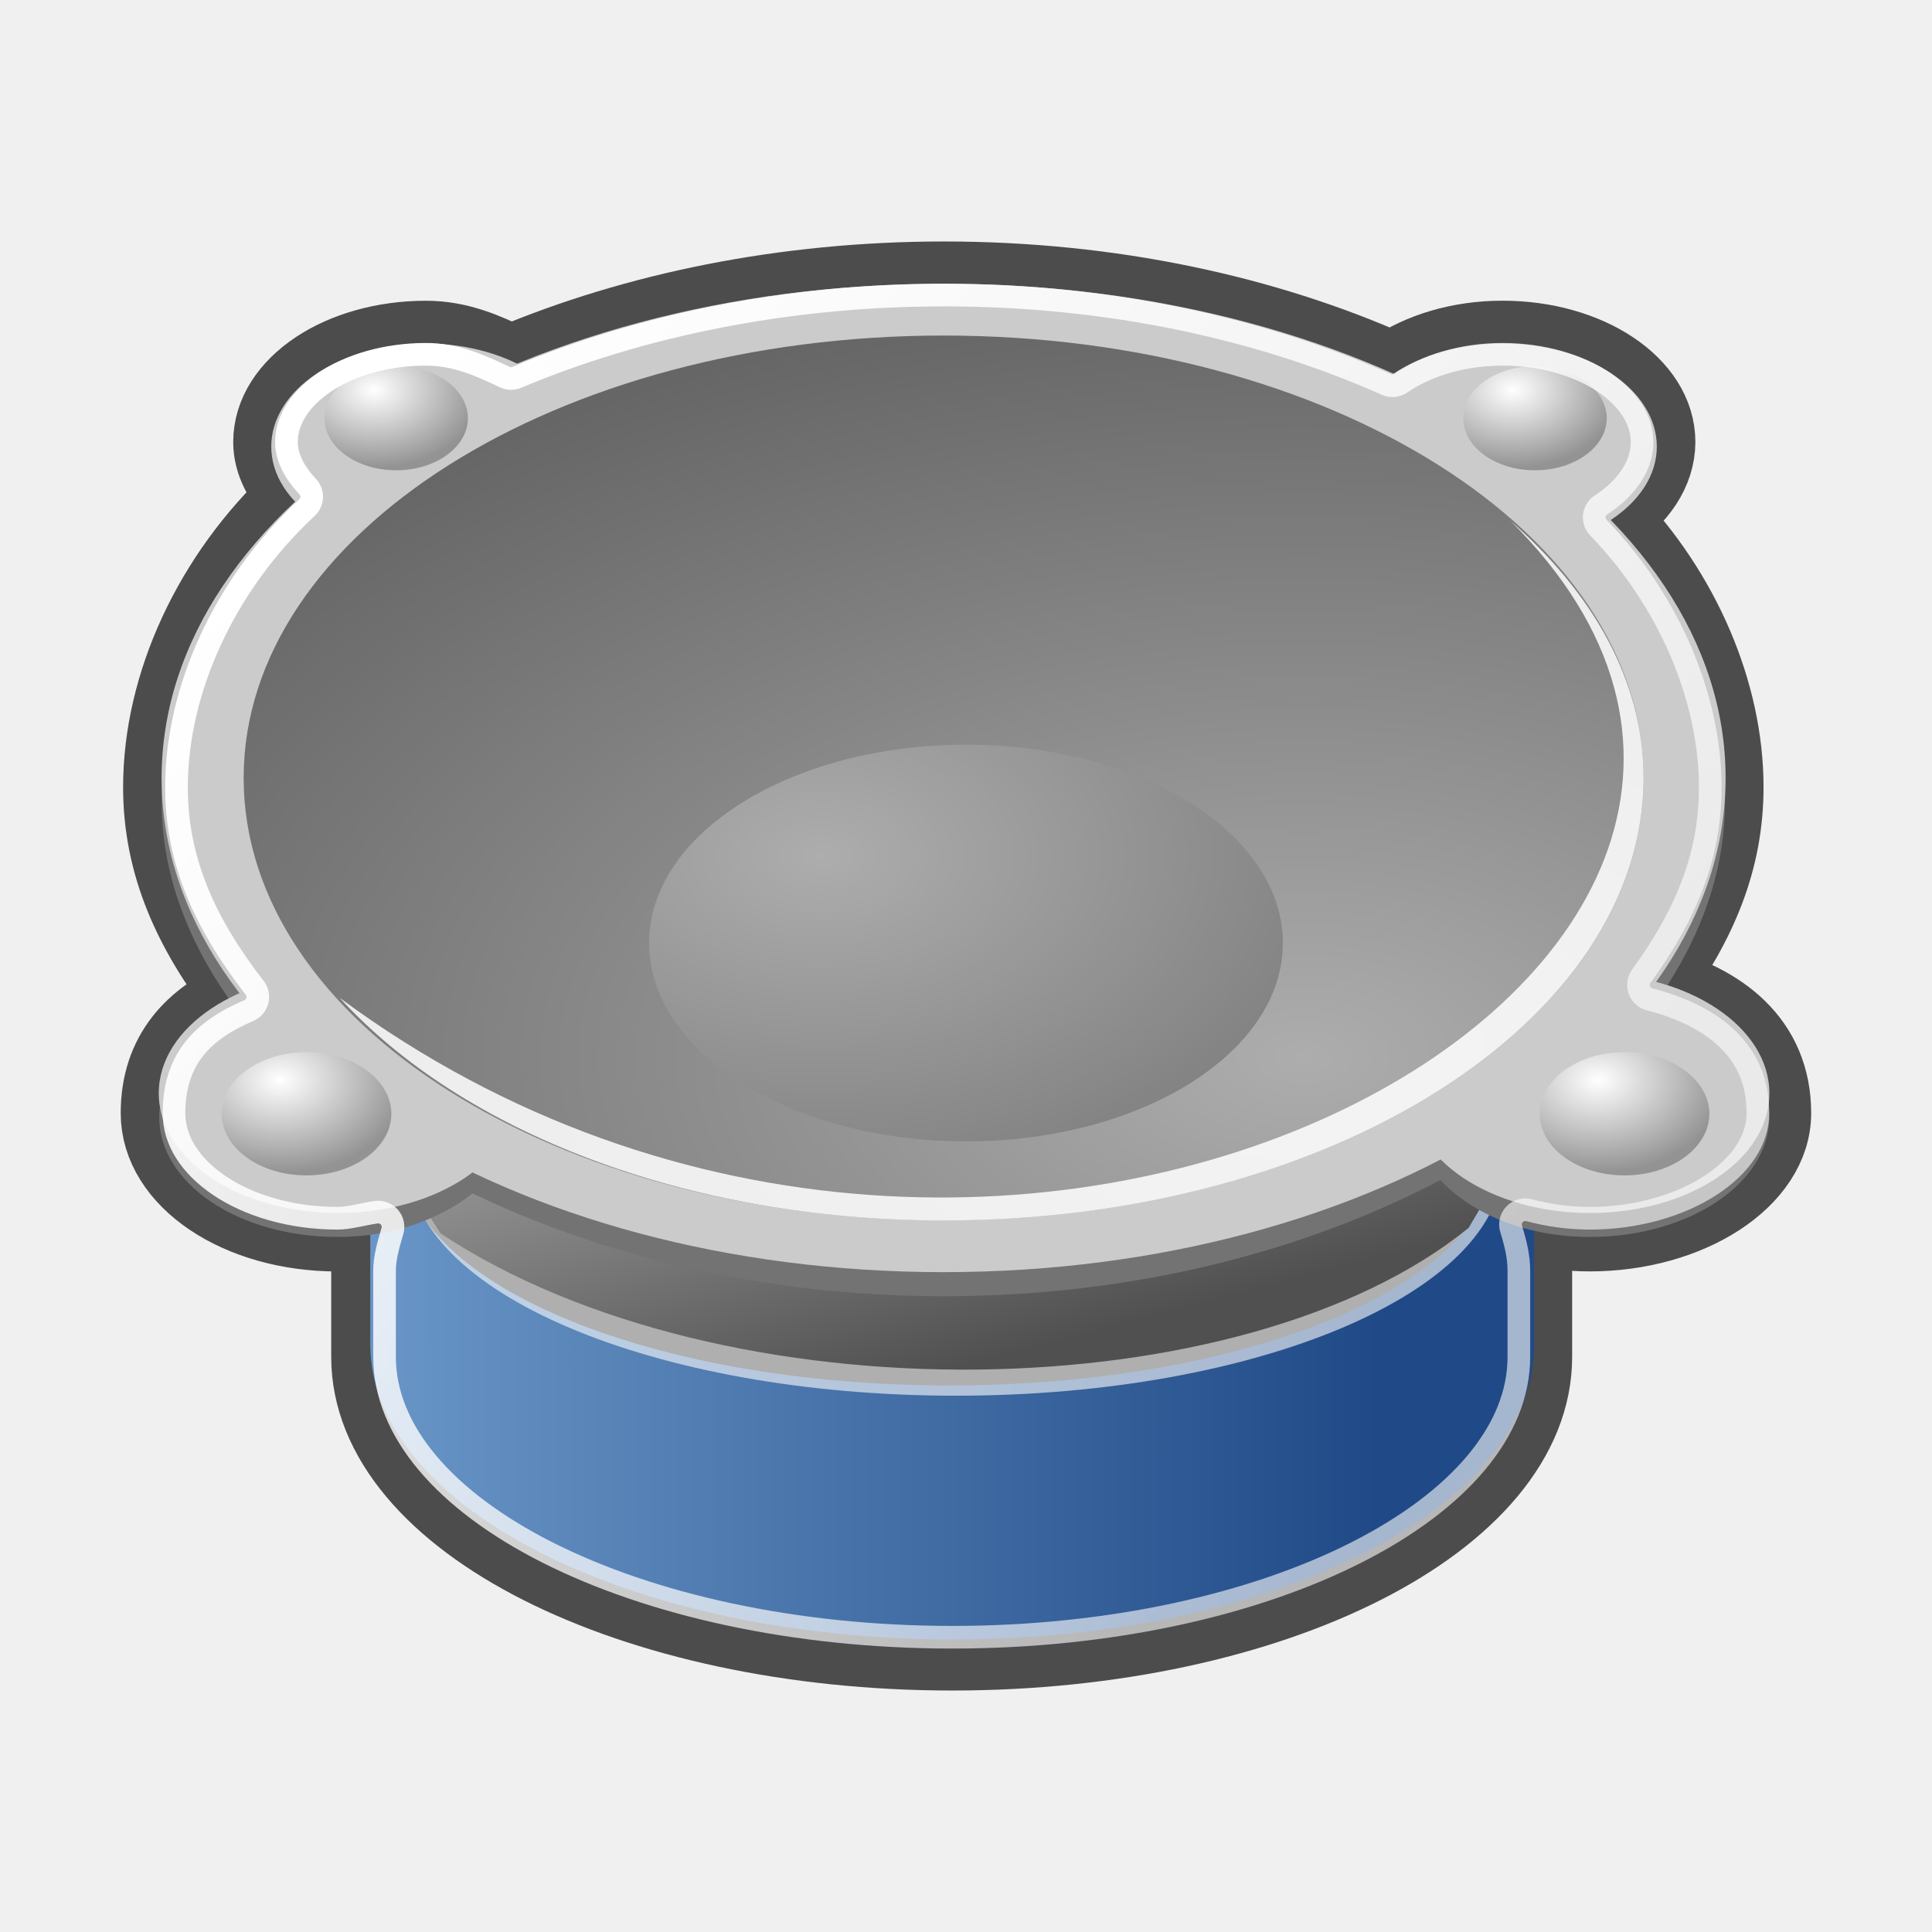
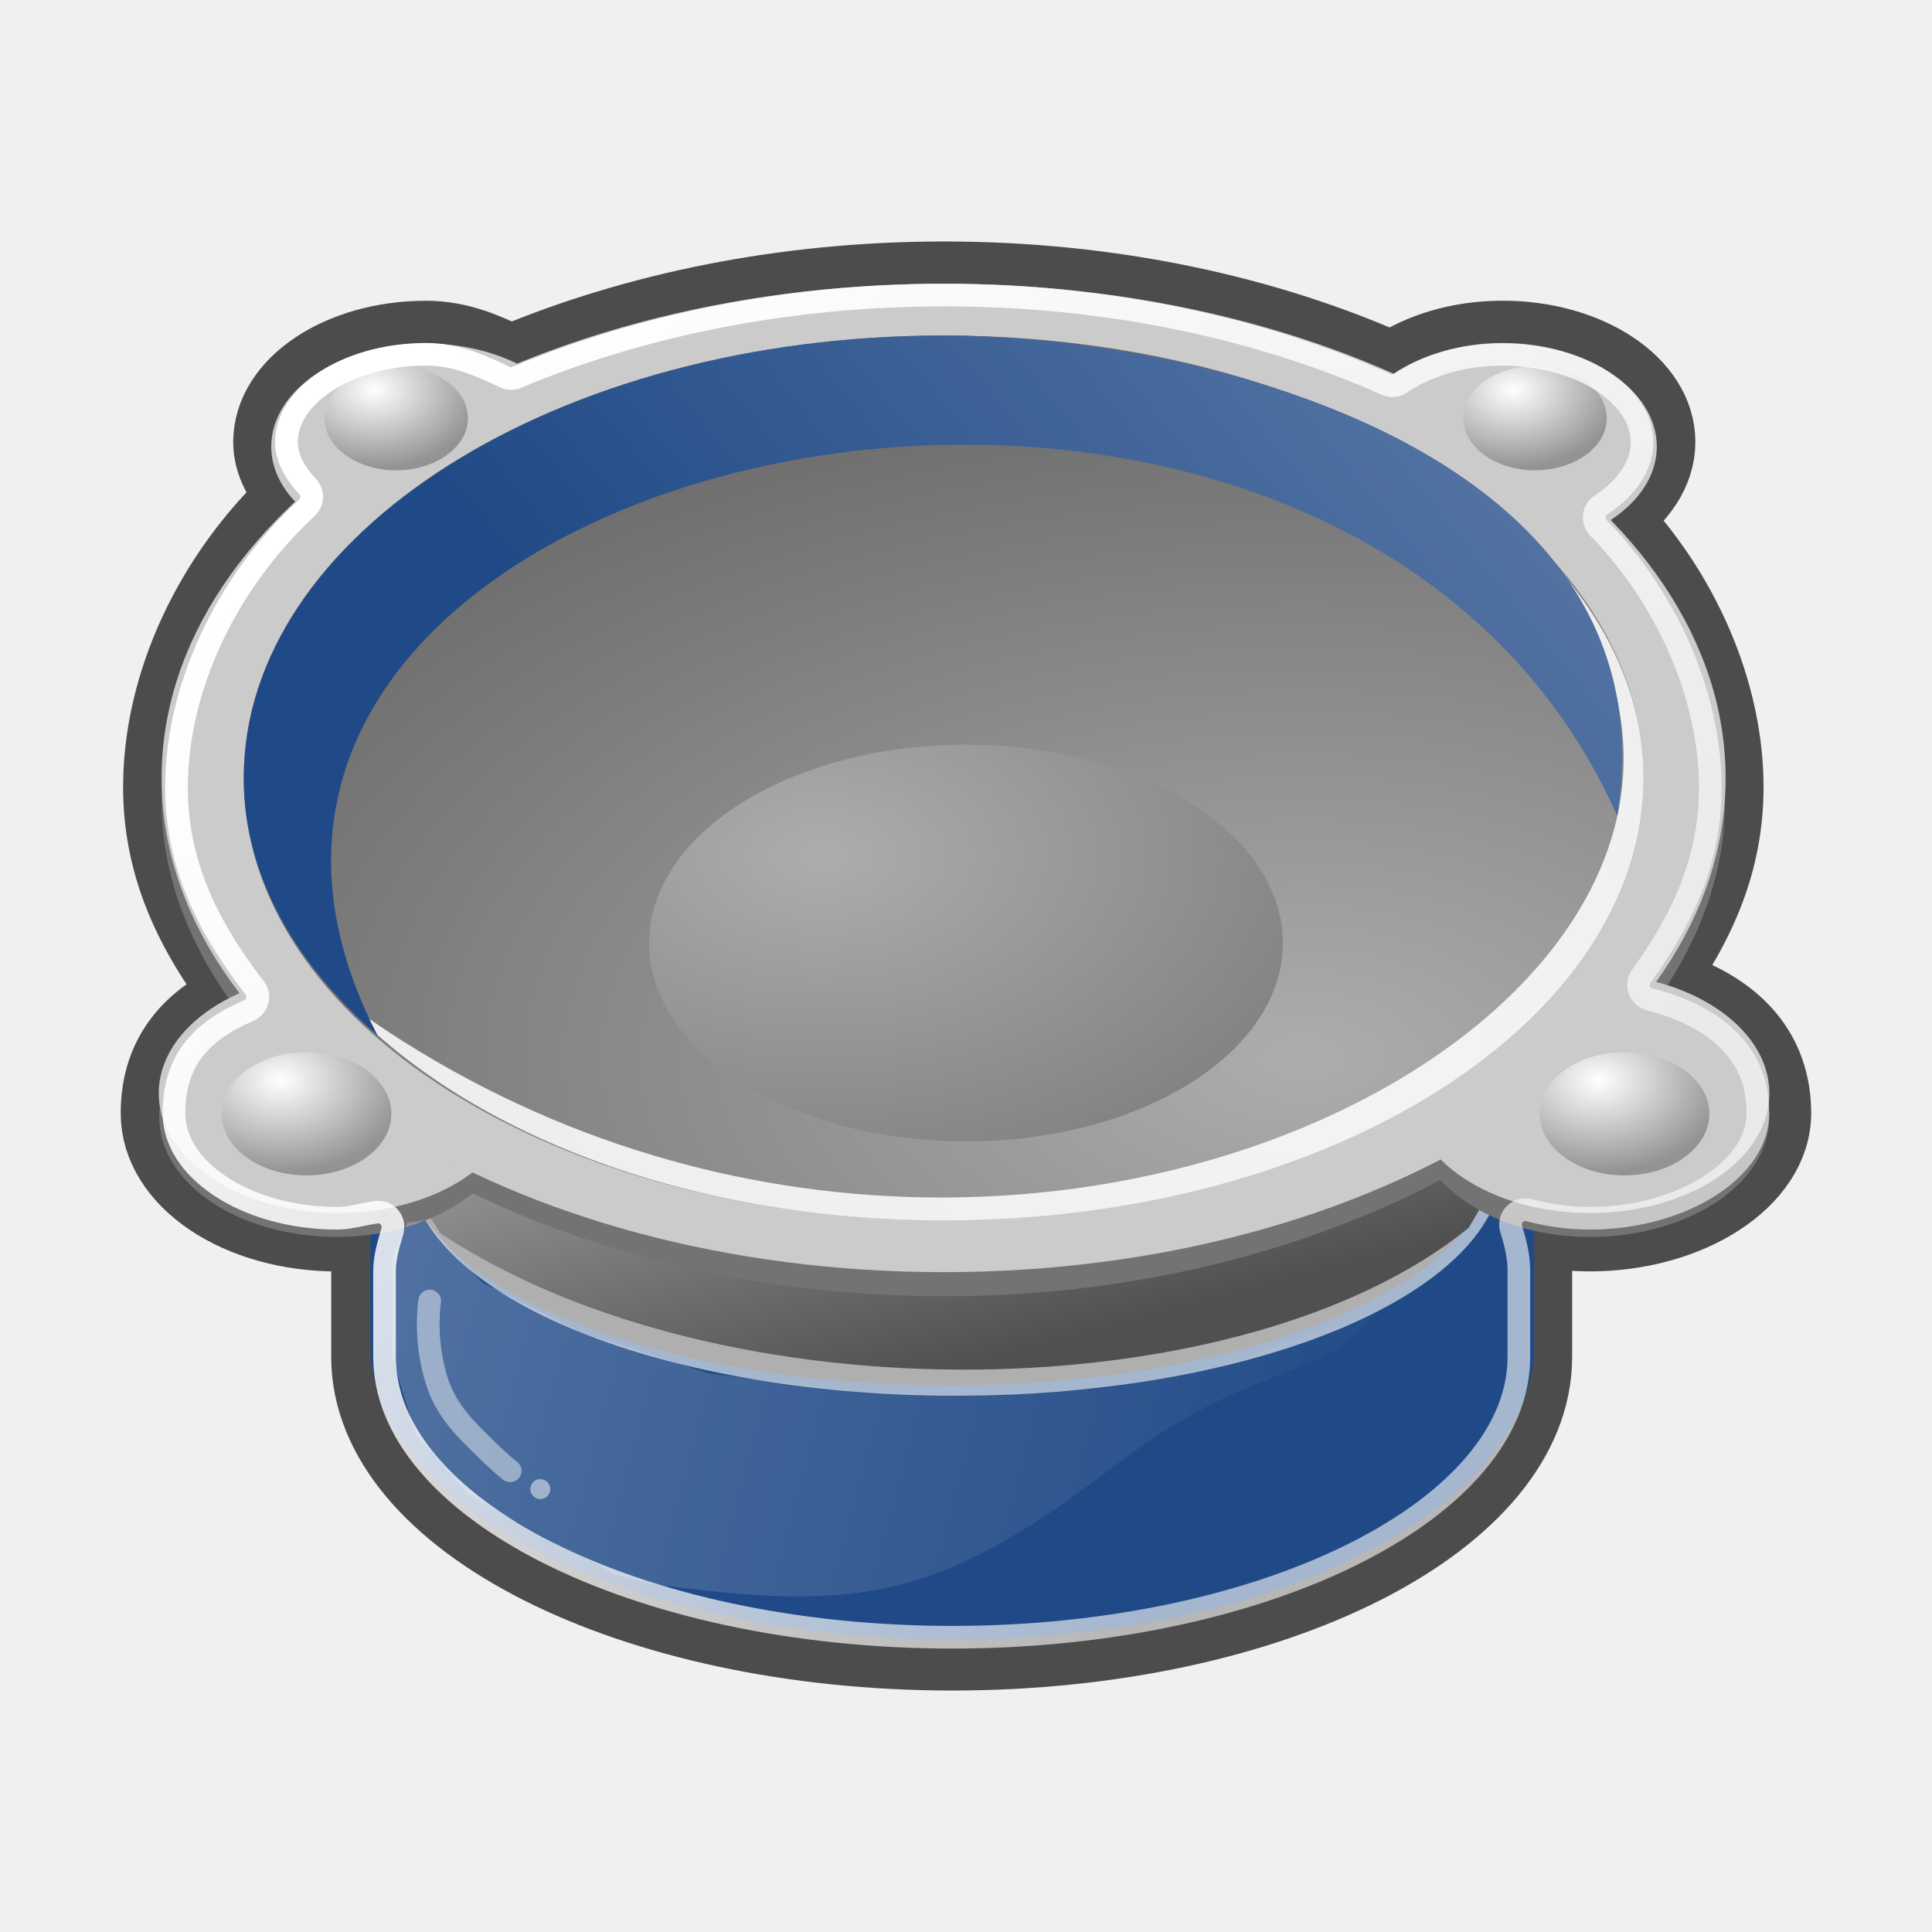
<svg xmlns="http://www.w3.org/2000/svg" xmlns:xlink="http://www.w3.org/1999/xlink" width="128" height="128" viewBox="0 0 33.867 33.867" version="1.1" id="svg1">
  <defs id="defs1">
+     <linearGradient id="linearGradient11">
+       <stop style="stop-color:#ffffff;stop-opacity:0.66;" offset="0" id="stop11" />
+       <stop style="stop-color:#ffffff;stop-opacity:0;" offset="1" id="stop12" />
+     </linearGradient>
+     <linearGradient id="linearGradient3">
+       <stop style="stop-color:#ffffff;stop-opacity:1;" offset="0" id="stop5" />
+       <stop style="stop-color:#ffffff;stop-opacity:0;" offset="1" id="stop8" />
+     </linearGradient>
    <linearGradient id="linearGradient7">
      <stop style="stop-color:#adadad;stop-opacity:1;" offset="0" id="stop6" />
      <stop style="stop-color:#666666;stop-opacity:1;" offset="1" id="stop7" />
    </linearGradient>
    <linearGradient id="linearGradient4">
      <stop style="stop-color:#729fcf;stop-opacity:1" offset="0" id="stop3" />
      <stop style="stop-color:#204a87;stop-opacity:1" offset="1" id="stop4" />
    </linearGradient>
    <linearGradient id="linearGradient1">
      <stop style="stop-color:#ffffff;stop-opacity:1;" offset="0" id="stop1" />
      <stop style="stop-color:#ffffff;stop-opacity:0.598;" offset="1" id="stop2" />
    </linearGradient>
    <linearGradient xlink:href="#linearGradient2497" id="linearGradient2503" gradientTransform="matrix(0.7198624,0,0,0.6257967,0.732351,4.044448)" x1="11.562" y1="8.081" x2="30.75" y2="53.659" gradientUnits="userSpaceOnUse" />
    <linearGradient id="linearGradient2497">
      <stop style="stop-color:#ffffff;stop-opacity:0.608;" offset="0" id="stop2499" />
      <stop style="stop-color:#ffffff;stop-opacity:0;" offset="1" id="stop2501" />
    </linearGradient>
    <radialGradient xlink:href="#linearGradient19474" id="radialGradient19496" gradientUnits="userSpaceOnUse" gradientTransform="matrix(0.5811171,0,0,0.4221121,-11.38525,-6.363081)" cx="30.873" cy="31.265" fx="30.873" fy="31.265" r="3.249" />
    <linearGradient id="linearGradient19474">
      <stop style="stop-color:#ffffff;stop-opacity:1;" offset="0" id="stop19476" />
      <stop style="stop-color:#939393;stop-opacity:1;" offset="1" id="stop19478" />
    </linearGradient>
    <radialGradient xlink:href="#linearGradient19474" id="radialGradient19494" gradientUnits="userSpaceOnUse" gradientTransform="matrix(0.5811171,0,0,0.4221121,8.577438,-6.363081)" cx="30.873" cy="31.265" fx="30.873" fy="31.265" r="3.249" />
    <radialGradient xlink:href="#linearGradient19474" id="radialGradient19488" gradientUnits="userSpaceOnUse" gradientTransform="matrix(0.6875897,0,0,0.4994516,-16.31597,3.321267)" cx="30.873" cy="31.265" fx="30.873" fy="31.265" r="3.249" />
    <radialGradient xlink:href="#linearGradient19474" id="radialGradient19480" gradientTransform="matrix(0.6875897,0,0,0.4994516,6.78811,3.321267)" cx="30.873" cy="31.265" fx="30.873" fy="31.265" r="3.249" gradientUnits="userSpaceOnUse" />
    <radialGradient xlink:href="#linearGradient19149" id="radialGradient19155" gradientTransform="matrix(0.8125997,0,0,0.5086754,1.129988,-2.716833)" cx="16.331" cy="34.834" fx="16.331" fy="34.834" r="15.231" gradientUnits="userSpaceOnUse" />
    <linearGradient id="linearGradient19149">
      <stop style="stop-color:#adadad;stop-opacity:1;" offset="0" id="stop19151" />
      <stop style="stop-color:#747474;stop-opacity:1;" offset="1" id="stop19153" />
    </linearGradient>
    <radialGradient xlink:href="#linearGradient7" id="radialGradient19161" gradientUnits="userSpaceOnUse" gradientTransform="matrix(0.9044776,0,0,0.5033922,-0.6175877,-2.454012)" cx="25.941" cy="41.706" fx="25.941" fy="41.706" r="26.595" />
    <linearGradient xlink:href="#linearGradient19270" id="linearGradient19175" gradientTransform="matrix(1.141316,0,0,0.3989318,-0.5217278,-3.775954)" x1="6.884" y1="56.289" x2="16.295" y2="68.767" gradientUnits="userSpaceOnUse" />
    <linearGradient id="linearGradient19270">
      <stop id="stop19272" offset="0" style="stop-color:#aaaaaa;stop-opacity:1;" />
      <stop id="stop19274" offset="1" style="stop-color:#505050;stop-opacity:1;" />
    </linearGradient>
-     <linearGradient xlink:href="#linearGradient4" id="linearGradient19243" gradientUnits="userSpaceOnUse" gradientTransform="matrix(0.946979,0,0,0.4807997,-0.6175877,-3.533551)" x1="5.163" y1="50.806" x2="26.172" y2="50.805" />
    <linearGradient xlink:href="#linearGradient19149" id="linearGradient2479" gradientUnits="userSpaceOnUse" gradientTransform="matrix(0.946979,0,0,0.4807997,-0.6175877,-2.284381)" x1="5.163" y1="50.806" x2="26.172" y2="50.805" />
    <linearGradient id="linearGradient2684">
      <stop id="stop2686" offset="0" style="stop-color:#ffffff;stop-opacity:1;" />
      <stop id="stop2688" offset="1" style="stop-color:#000000;stop-opacity:1;" />
    </linearGradient>
    <linearGradient id="linearGradient5075">
      <stop style="stop-color:#adb0a8;stop-opacity:1;" offset="0" id="stop5077" />
      <stop style="stop-color:#464744;stop-opacity:1" offset="1" id="stop5079" />
    </linearGradient>
    <linearGradient xlink:href="#linearGradient1" id="linearGradient2" x1="5.292" y1="8.467" x2="23.283" y2="24.871" gradientUnits="userSpaceOnUse" />
+     <linearGradient xlink:href="#linearGradient3" id="linearGradient8" x1="6.92" y1="23.946" x2="24.106" y2="28.551" gradientUnits="userSpaceOnUse" />
+     <linearGradient xlink:href="#linearGradient11" id="linearGradient12" x1="44.061" y1="-13.627" x2="11.378" y2="13.053" gradientUnits="userSpaceOnUse" />
  </defs>
  <g id="layer1">
    <path style="color:#000000;display:inline;overflow:visible;visibility:visible;fill:url(#linearGradient2479);fill-opacity:1;fill-rule:evenodd;stroke:#4c4c4c;stroke-width:1.35;stroke-linecap:butt;stroke-linejoin:miter;stroke-miterlimit:4;stroke-dashoffset:0;stroke-opacity:1;marker:none;marker-start:none;marker-mid:none;marker-end:none" d="m 16.547,4.908 c -2.804,0 -5.418,0.549 -7.591,1.463 C 8.514,6.161 8.051,5.947 7.468,5.947 c -1.493,0 -2.705,0.806 -2.705,1.802 0,0.351 0.181,0.677 0.44,0.954 -1.491,1.387 -2.37,3.294 -2.37,5.096 0,1.365 0.535,2.527 1.426,3.676 -0.872,0.373 -1.468,0.996 -1.468,2.039 0,1.159 1.389,2.099 3.124,2.099 0.25,0 0.479,-0.069 0.713,-0.106 -0.074,0.251 -0.147,0.501 -0.147,0.763 0,0.472 0,1.043 0,1.515 0,2.858 4.583,5.174 10.212,5.174 5.629,2e-6 10.191,-2.316 10.191,-5.174 0,-0.473 0,-1.041 0,-1.515 0,-0.277 -0.064,-0.541 -0.147,-0.806 0.354,0.093 0.729,0.148 1.132,0.148 1.735,0 3.205,-0.941 3.205,-2.099 0,-1.254 -0.913,-1.948 -2.093,-2.251 0.793,-1.096 1.258,-2.181 1.258,-3.464 0,-1.654 -0.759,-3.42 -2.034,-4.735 0.51,-0.328 0.839,-0.805 0.839,-1.315 0,-0.997 -1.212,-1.802 -2.705,-1.802 -0.76,0 -1.438,0.214 -1.929,0.551 C 22.18,5.505 19.482,4.908 16.547,4.908 Z" id="path19447" />
-     <path style="color:#000000;display:inline;overflow:visible;visibility:visible;fill:url(#linearGradient19243);fill-opacity:1;fill-rule:evenodd;stroke:none;stroke-width:1.35;stroke-linecap:butt;stroke-linejoin:miter;stroke-miterlimit:4;stroke-dashoffset:0;stroke-opacity:1;marker:none;marker-start:none;marker-mid:none;marker-end:none" d="m 16.703,15.677 c -5.629,0 -10.212,2.316 -10.212,5.174 0,0.472 0,2.242 0,2.714 0,2.858 4.583,5.174 10.212,5.174 5.629,0 10.191,-2.316 10.191,-5.174 0,-0.473 0,-2.241 0,-2.714 0,-2.858 -4.562,-5.174 -10.191,-5.174 z" id="path19181" />
+     <path style="color:#000000;display:inline;overflow:visible;visibility:visible;fill:#204a87;fill-opacity:1;fill-rule:evenodd;stroke:none;stroke-width:1.35;stroke-linecap:butt;stroke-linejoin:miter;stroke-miterlimit:4;stroke-dashoffset:0;stroke-opacity:1;marker:none;marker-start:none;marker-mid:none;marker-end:none" d="m 16.703,15.677 c -5.629,0 -10.212,2.316 -10.212,5.174 0,0.472 0,2.242 0,2.714 0,2.858 4.583,5.174 10.212,5.174 5.629,0 10.191,-2.316 10.191,-5.174 0,-0.473 0,-2.241 0,-2.714 0,-2.858 -4.562,-5.174 -10.191,-5.174 z" id="path19181" />
    <ellipse id="path19268" style="color:#000000;display:inline;overflow:visible;visibility:visible;fill:#ffffff;fill-opacity:0.596;fill-rule:evenodd;stroke:none;stroke-width:2.699;stroke-linecap:butt;stroke-linejoin:miter;stroke-miterlimit:4;stroke-dashoffset:0;stroke-opacity:1;marker:none;marker-start:none;marker-mid:none;marker-end:none" cx="16.756" cy="20.395" rx="9.586" ry="4.071" />
    <ellipse style="color:#000000;display:inline;overflow:visible;visibility:visible;fill:#afafaf;fill-opacity:1;fill-rule:evenodd;stroke:none;stroke-width:2.699;stroke-linecap:butt;stroke-linejoin:miter;stroke-miterlimit:4;stroke-dashoffset:0;stroke-opacity:1;marker:none;marker-start:none;marker-mid:none;marker-end:none" id="path19218" cx="16.637" cy="20.215" rx="9.586" ry="4.071" />
    <path style="color:#000000;display:inline;overflow:visible;visibility:visible;fill:url(#linearGradient19175);fill-opacity:1;fill-rule:evenodd;stroke:none;stroke-width:1.35;stroke-linecap:butt;stroke-linejoin:miter;stroke-miterlimit:4;stroke-dashoffset:0;stroke-opacity:1;marker:none;marker-start:none;marker-mid:none;marker-end:none" d="m 29.578,15.029 -3.834,6.495 C 21.813,24.723 12.707,24.916 7.722,21.621 L 3.888,15.611 Z" id="path19173" />
    <path style="color:#000000;display:inline;overflow:visible;visibility:visible;fill:#737373;fill-opacity:1;fill-rule:evenodd;stroke:none;stroke-width:1.508;stroke-linecap:butt;stroke-linejoin:miter;stroke-miterlimit:4;stroke-dashoffset:0;stroke-opacity:1;marker:none;marker-start:none;marker-mid:none;marker-end:none" d="m 16.547,5.398 c -7.567,0 -13.714,3.869 -13.714,8.651 0,1.365 0.535,2.647 1.426,3.796 -0.872,0.373 -1.468,0.996 -1.468,1.739 0,1.159 1.389,2.099 3.124,2.099 0.962,0 1.793,-0.308 2.37,-0.763 2.303,1.108 5.147,1.802 8.262,1.802 3.326,0 6.328,-0.789 8.702,-2.036 0.556,0.592 1.499,0.997 2.621,0.997 1.735,0 3.145,-0.941 3.145,-2.099 0,-0.894 -0.854,-1.649 -2.034,-1.951 0.793,-1.096 1.258,-2.301 1.258,-3.584 0,-4.782 -6.126,-8.651 -13.693,-8.651 z" id="path19500" />
    <ellipse id="path19441" style="color:#000000;display:inline;overflow:visible;visibility:visible;fill:#cbcbcb;fill-opacity:1;fill-rule:evenodd;stroke:none;stroke-width:1.508;stroke-linecap:butt;stroke-linejoin:miter;stroke-miterlimit:4;stroke-dashoffset:0;stroke-opacity:1;marker:none;marker-start:none;marker-mid:none;marker-end:none" cx="5.926" cy="19.164" rx="3.143" ry="2.099" />
    <ellipse style="color:#000000;display:inline;overflow:visible;visibility:visible;fill:#cbcbcb;fill-opacity:1;fill-rule:evenodd;stroke:none;stroke-width:1.297;stroke-linecap:butt;stroke-linejoin:miter;stroke-miterlimit:4;stroke-dashoffset:0;stroke-opacity:1;marker:none;marker-start:none;marker-mid:none;marker-end:none" id="path19443" cx="7.459" cy="7.828" rx="2.704" ry="1.806" />
    <ellipse id="path19163" style="color:#000000;display:inline;overflow:visible;visibility:visible;fill:#cbcbcb;fill-opacity:1;fill-rule:evenodd;stroke:none;stroke-width:1.508;stroke-linecap:butt;stroke-linejoin:miter;stroke-miterlimit:4;stroke-dashoffset:0;stroke-opacity:1;marker:none;marker-start:none;marker-mid:none;marker-end:none" cx="16.541" cy="13.637" rx="13.708" ry="8.663" />
    <ellipse style="color:#000000;display:inline;overflow:visible;visibility:visible;fill:#cbcbcb;fill-opacity:1;fill-rule:evenodd;stroke:none;stroke-width:1.508;stroke-linecap:butt;stroke-linejoin:miter;stroke-miterlimit:4;stroke-dashoffset:0;stroke-opacity:1;marker:none;marker-start:none;marker-mid:none;marker-end:none" id="path19439" cx="27.873" cy="19.164" rx="3.143" ry="2.099" />
    <ellipse id="path19445" style="color:#000000;display:inline;overflow:visible;visibility:visible;fill:#cbcbcb;fill-opacity:1;fill-rule:evenodd;stroke:none;stroke-width:1.297;stroke-linecap:butt;stroke-linejoin:miter;stroke-miterlimit:4;stroke-dashoffset:0;stroke-opacity:1;marker:none;marker-start:none;marker-mid:none;marker-end:none" cx="26.339" cy="7.828" rx="2.704" ry="1.806" />
    <ellipse style="color:#000000;display:inline;overflow:visible;visibility:visible;fill:url(#radialGradient19161);fill-opacity:1;fill-rule:evenodd;stroke:none;stroke-width:1.35;stroke-linecap:butt;stroke-linejoin:miter;stroke-miterlimit:4;stroke-dashoffset:0;stroke-opacity:1;marker:none;marker-start:none;marker-mid:none;marker-end:none" id="path19145" cx="16.541" cy="13.637" rx="12.27" ry="7.755" />
    <ellipse style="color:#000000;display:inline;overflow:visible;visibility:visible;fill:url(#radialGradient19155);fill-opacity:1;fill-rule:evenodd;stroke:none;stroke-width:1.286;stroke-linecap:butt;stroke-linejoin:miter;stroke-miterlimit:4;stroke-dashoffset:0;stroke-opacity:1;marker:none;marker-start:none;marker-mid:none;marker-end:none" id="path19147" cx="16.933" cy="16.531" rx="5.555" ry="3.477" />
    <path style="color:#000000;display:inline;overflow:visible;visibility:visible;fill:#ffffff;fill-opacity:0.86;fill-rule:evenodd;stroke:none;stroke-width:1.35;stroke-linecap:butt;stroke-linejoin:miter;stroke-miterlimit:4;stroke-dashoffset:0;stroke-opacity:1;marker:none;marker-start:none;marker-mid:none;marker-end:none" d="m 26.463,9.116 c 7.748,7.669 -8.716,17.108 -20.508,8.376 2.12,2.324 6.042,3.902 10.589,3.902 6.773,0 12.267,-3.48 12.267,-7.761 0,-1.695 -0.887,-3.24 -2.349,-4.516 z" id="path19245" />
+     <path style="color:#000000;display:inline;overflow:visible;visibility:visible;fill:#204a87;fill-opacity:1;fill-rule:evenodd;stroke:none;stroke-width:1.323;stroke-linecap:butt;stroke-linejoin:miter;stroke-miterlimit:4;stroke-dasharray:none;stroke-dashoffset:0;stroke-opacity:1;marker:none;marker-start:none;marker-mid:none;marker-end:none" d="M 6.623,18.16 C 1.323,7.937 23.283,2.91 28.351,14.302 29.369,7.937 21.088,5.882 16.541,5.882 c -6.773,0 -12.267,3.48 -12.267,7.761 0,1.695 0.887,3.24 2.349,4.516 z" id="path10" />
+     <path style="color:#000000;display:inline;overflow:visible;visibility:visible;fill:url(#linearGradient12);fill-rule:evenodd;stroke:none;stroke-width:1.323;stroke-linecap:butt;stroke-linejoin:miter;stroke-miterlimit:4;stroke-dasharray:none;stroke-dashoffset:0;stroke-opacity:1;marker:none;marker-start:none;marker-mid:none;marker-end:none" d="M 6.623,18.16 C 1.323,7.937 23.283,2.91 28.351,14.302 29.369,7.937 21.088,5.882 16.541,5.882 c -6.773,0 -12.267,3.48 -12.267,7.761 0,1.695 0.887,3.24 2.349,4.516 z" id="path11" />
    <ellipse style="color:#000000;display:inline;overflow:visible;visibility:visible;fill:url(#radialGradient19480);fill-opacity:1;fill-rule:evenodd;stroke:none;stroke-width:2.344;stroke-linecap:butt;stroke-linejoin:miter;stroke-miterlimit:4;stroke-dashoffset:0;stroke-opacity:1;marker:none;marker-start:none;marker-mid:none;marker-end:none" id="path19472" cx="28.477" cy="19.524" rx="1.487" ry="1.08" />
    <ellipse id="path19486" style="color:#000000;display:inline;overflow:visible;visibility:visible;fill:url(#radialGradient19488);fill-opacity:1;fill-rule:evenodd;stroke:none;stroke-width:2.344;stroke-linecap:butt;stroke-linejoin:miter;stroke-miterlimit:4;stroke-dashoffset:0;stroke-opacity:1;marker:none;marker-start:none;marker-mid:none;marker-end:none" cx="5.373" cy="19.524" rx="1.487" ry="1.08" />
    <ellipse id="path19490" style="color:#000000;display:inline;overflow:visible;visibility:visible;fill:url(#radialGradient19494);fill-opacity:1;fill-rule:evenodd;stroke:none;stroke-width:1.981;stroke-linecap:butt;stroke-linejoin:miter;stroke-miterlimit:4;stroke-dashoffset:0;stroke-opacity:1;marker:none;marker-start:none;marker-mid:none;marker-end:none" cx="26.908" cy="7.331" rx="1.257" ry="0.913" />
    <ellipse style="color:#000000;display:inline;overflow:visible;visibility:visible;fill:url(#radialGradient19496);fill-opacity:1;fill-rule:evenodd;stroke:none;stroke-width:1.981;stroke-linecap:butt;stroke-linejoin:miter;stroke-miterlimit:4;stroke-dashoffset:0;stroke-opacity:1;marker:none;marker-start:none;marker-mid:none;marker-end:none" id="path19492" cx="6.945" cy="7.331" rx="1.257" ry="0.913" />
    <path style="color:#000000;display:none;overflow:visible;visibility:visible;fill:none;fill-opacity:1;fill-rule:evenodd;stroke:url(#linearGradient2503);stroke-width:0.644;stroke-linecap:butt;stroke-linejoin:miter;stroke-miterlimit:4;stroke-dashoffset:0;stroke-opacity:1;marker:none;marker-start:none;marker-mid:none;marker-end:none" d="m 16.561,7.681 c -2.693,0 -5.371,0.605 -7.458,1.473 -0.424,-0.199 -0.87,-0.403 -1.43,-0.403 -1.433,0 -2.514,0.681 -2.514,1.628 0,0.333 0.258,0.643 0.507,0.906 -1.432,1.317 -2.527,2.9 -2.527,4.612 0,1.296 0.766,2.849 1.621,3.94 -0.838,0.354 -1.661,0.946 -1.661,1.651 0,1.1 1.586,1.994 3.252,1.994 0.24,0 0.46,-0.066 0.685,-0.101 -0.071,0.239 -0.141,0.476 -0.141,0.725 0,0.448 0,1.002 0,1.45 0,2.714 4.401,4.914 9.807,4.914 5.406,0 9.787,-2.199 9.787,-4.914 0,-0.449 0,-1.001 0,-1.45 0,-0.263 -0.062,-0.513 -0.141,-0.765 0.34,0.088 0.7,0.141 1.087,0.141 1.666,0 3.272,-0.893 3.272,-1.994 0,-0.849 -1.071,-1.566 -2.205,-1.853 0.761,-1.04 1.376,-2.521 1.376,-3.739 0,-1.571 -0.897,-3.02 -2.121,-4.269 0.489,-0.312 0.806,-0.764 0.806,-1.249 0,-0.947 -0.745,-1.628 -2.178,-1.628 -0.73,0 -1.381,0.203 -1.853,0.524 C 22.39,8.331 19.38,7.681 16.561,7.681 Z" id="path2495" />
    <path style="color:#000000;display:inline;overflow:visible;visibility:visible;fill:none;fill-opacity:1;fill-rule:evenodd;stroke:url(#linearGradient2);stroke-width:0.397;stroke-linecap:butt;stroke-linejoin:miter;stroke-miterlimit:4;stroke-dasharray:none;stroke-dashoffset:0;stroke-opacity:1;marker:none;marker-start:none;marker-mid:none;marker-end:none" xlink:href="#path19447" id="path1" d="m 16.547,5.168 c -2.77,0 -5.35,0.543 -7.488,1.443 A 0.26,0.26 0 0 1 8.846,6.605 C 8.406,6.396 7.987,6.207 7.467,6.207 6.767,6.207 6.138,6.399 5.699,6.691 5.26,6.984 5.021,7.357 5.021,7.75 c 0,0.261 0.14,0.528 0.371,0.775 A 0.26,0.26 0 0 1 5.381,8.895 C 3.94,10.235 3.094,12.082 3.094,13.799 c 0,1.296 0.502,2.394 1.371,3.516 a 0.26,0.26 0 0 1 -0.104,0.398 c -0.816,0.349 -1.311,0.857 -1.311,1.801 -1e-7,0.475 0.284,0.922 0.797,1.268 0.513,0.346 1.248,0.572 2.068,0.572 0.202,0 0.414,-0.065 0.672,-0.105 a 0.26,0.26 0 0 1 0.291,0.332 c -0.074,0.25 -0.137,0.475 -0.137,0.689 v 1.516 c 0,1.29 1.05,2.514 2.852,3.426 1.802,0.912 4.321,1.488 7.1,1.488 2.779,1e-6 5.291,-0.576 7.088,-1.488 1.797,-0.912 2.844,-2.135 2.844,-3.426 v -1.516 c 0,-0.237 -0.055,-0.471 -0.135,-0.727 a 0.26,0.26 0 0 1 0.314,-0.33 c 0.336,0.088 0.687,0.141 1.066,0.141 0.821,0 1.577,-0.227 2.111,-0.574 0.534,-0.348 0.834,-0.796 0.834,-1.266 0,-0.564 -0.196,-0.972 -0.527,-1.297 -0.332,-0.325 -0.812,-0.558 -1.371,-0.701 a 0.26,0.26 0 0 1 -0.146,-0.404 c 0.773,-1.069 1.209,-2.093 1.209,-3.312 0,-1.575 -0.731,-3.284 -1.961,-4.553 a 0.26,0.26 0 0 1 0.047,-0.4 C 28.523,8.552 28.785,8.148 28.785,7.75 c 0,-0.393 -0.239,-0.766 -0.678,-1.059 -0.439,-0.292 -1.068,-0.484 -1.768,-0.484 -0.711,10e-8 -1.342,0.203 -1.783,0.506 a 0.26,0.26 0 0 1 -0.252,0.023 C 22.11,5.758 19.446,5.168 16.547,5.168 Z" transform="matrix(1.000001,0,0,0.9998322,-2.0168061e-5,0.00483316)" />
+     <path style="opacity:1;fill:url(#linearGradient8);fill-opacity:0.21;stroke-width:1.323;stroke-linejoin:round" d="m 7.144,21.431 0.317,-0.039 0.477,0.568 0.529,0.529 1.695,0.861 2.274,0.727 2.583,0.322 2.006,0.066 2.29,-0.123 1.935,-0.35 2.93,-1.02 c -1.058,1.323 -2.16,0.827 -4.6,2.694 -3.124,2.39 -4.502,2.582 -8.057,2.113 -1.092,-0.204 -0.663,-0.235 -1.683,-0.654 L 8.202,26.194 7.284,25.135 6.879,23.812 v -1.769 z" id="path2" />
+     <path style="opacity:1;fill:none;fill-opacity:1;stroke:#ffffff;stroke-width:0.397;stroke-linecap:round;stroke-linejoin:round;stroke-dasharray:none;stroke-opacity:0.442" d="m 7.533,22.806 c 0,0 -0.114,0.678 0.134,1.432 0.174,0.529 0.556,0.868 0.821,1.132 0.265,0.265 0.455,0.413 0.455,0.413" id="path8" />
+     <circle style="opacity:1;fill:#ffffff;fill-opacity:0.487;stroke:none;stroke-width:0.397;stroke-linecap:round;stroke-linejoin:round;stroke-dasharray:none;stroke-opacity:0.442" id="path9" cx="9.471" cy="26.103" r="0.175" />
  </g>
</svg>
